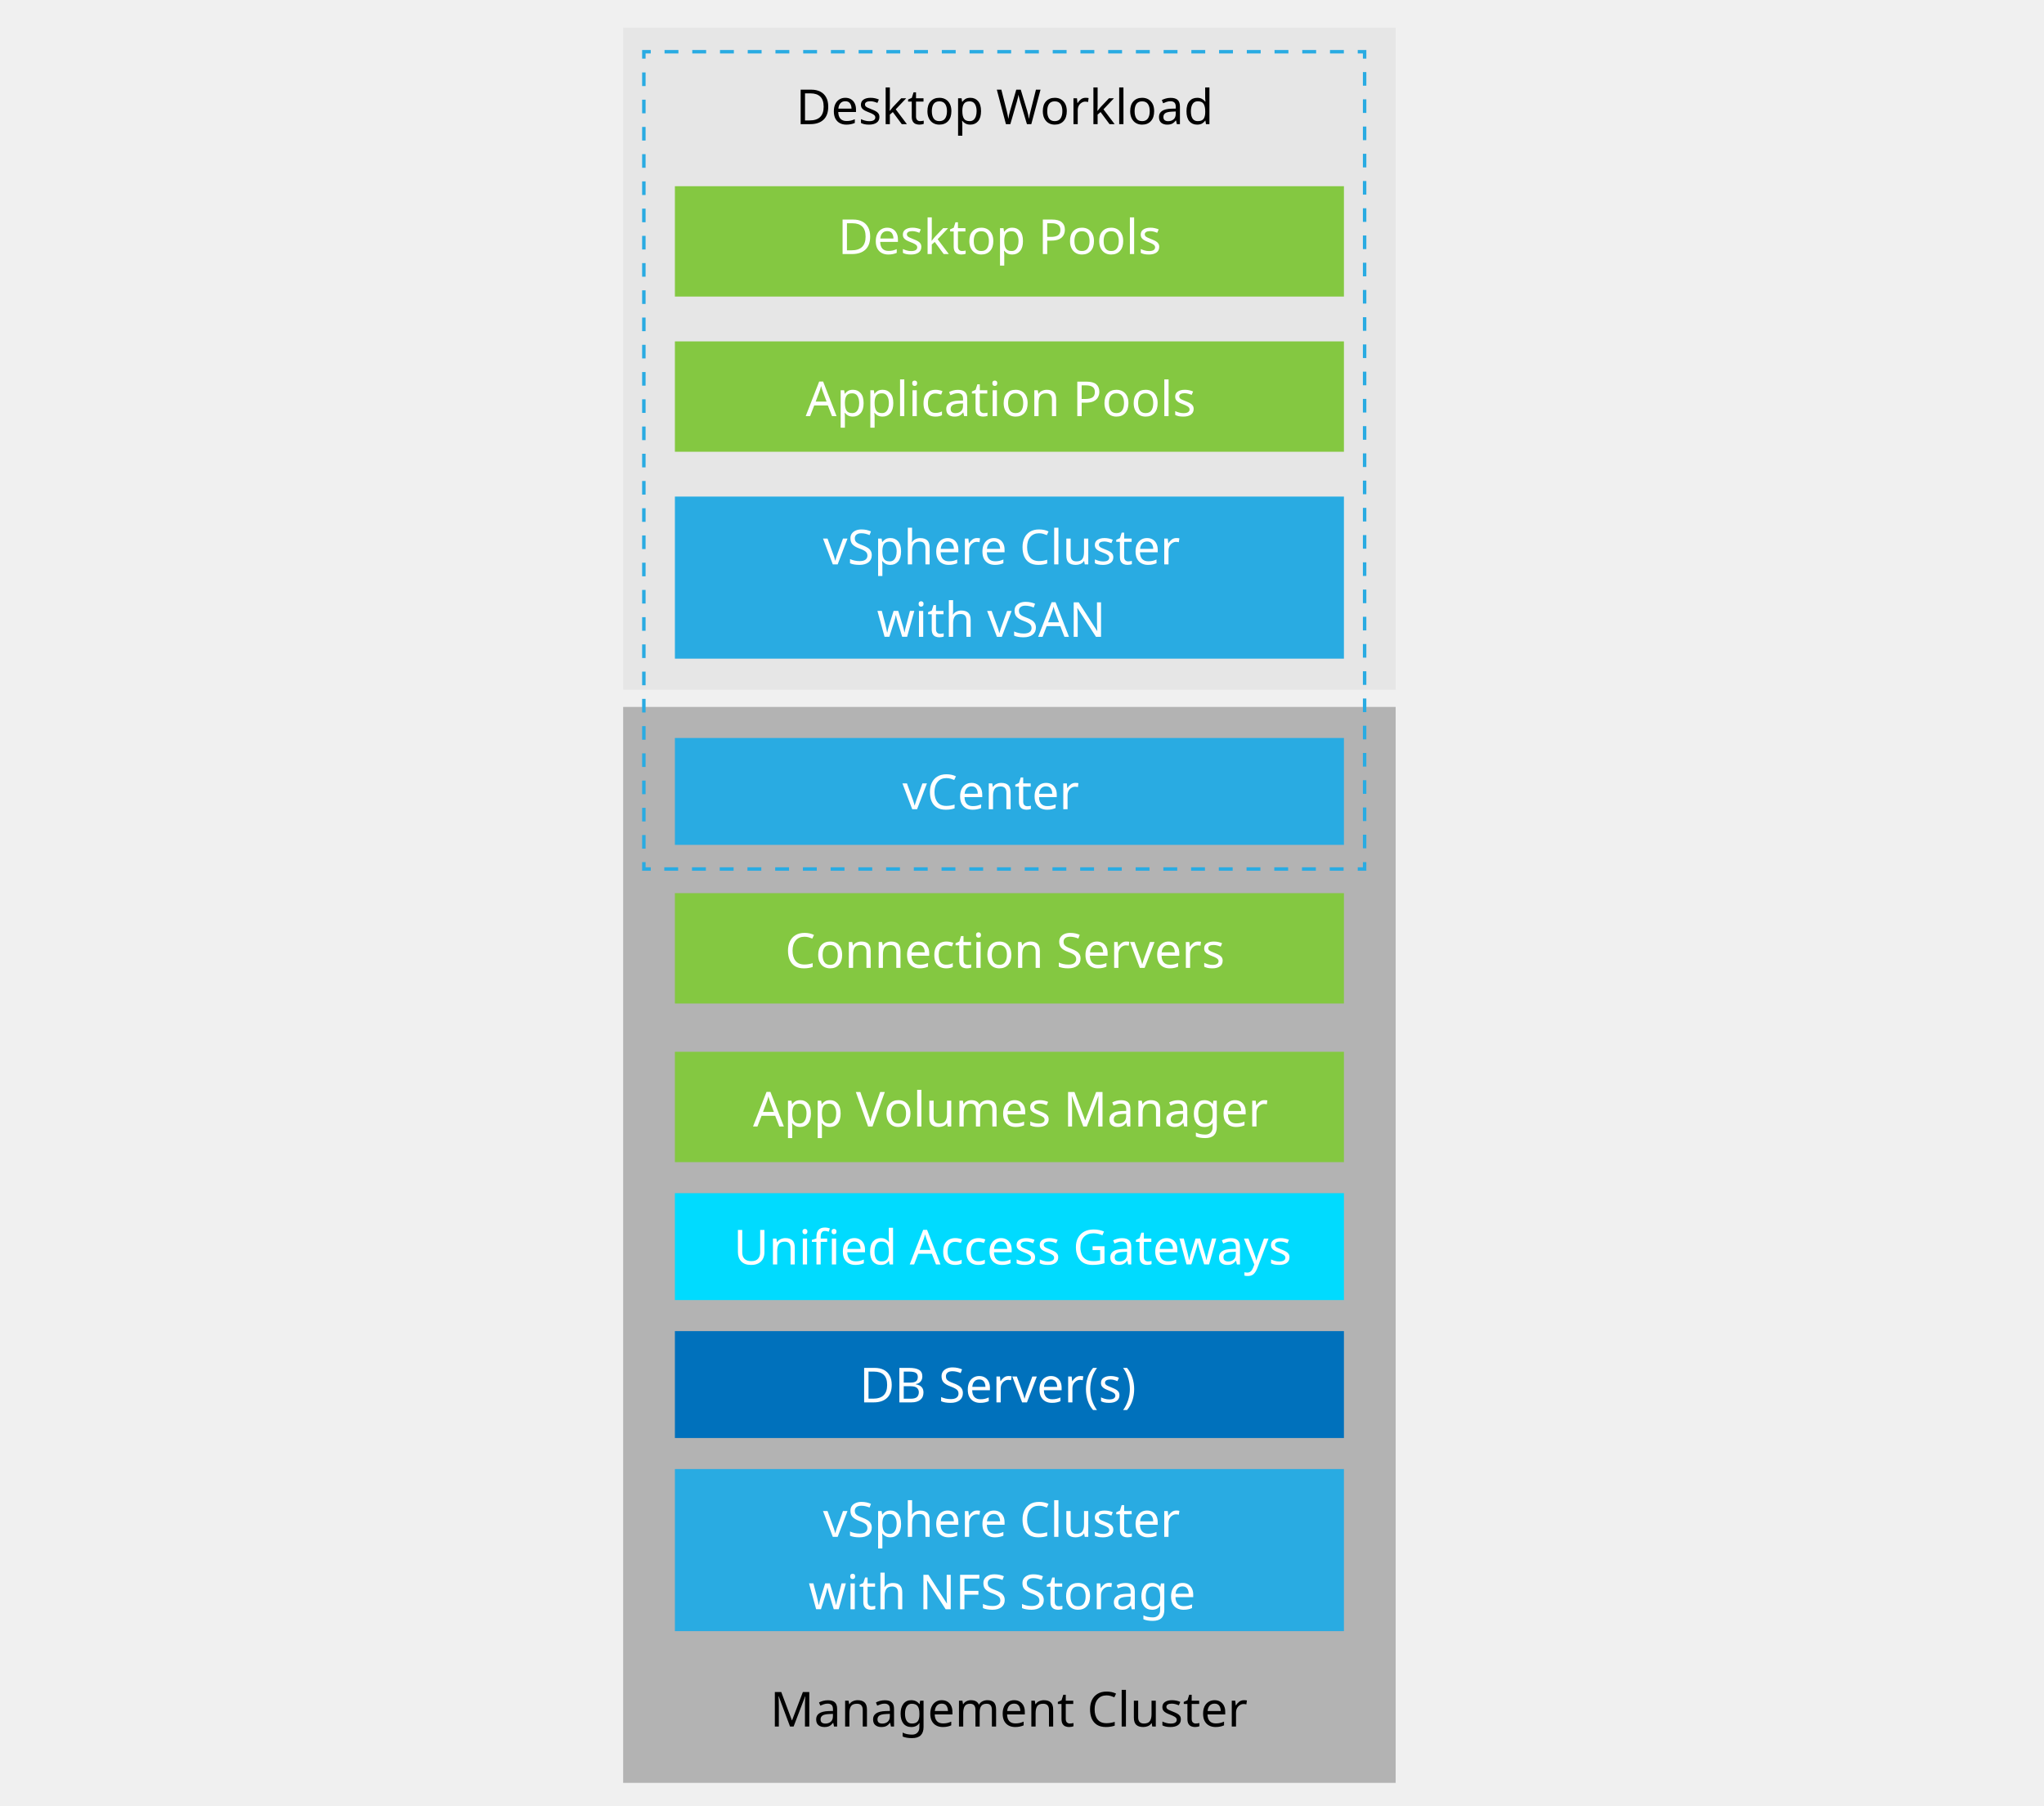
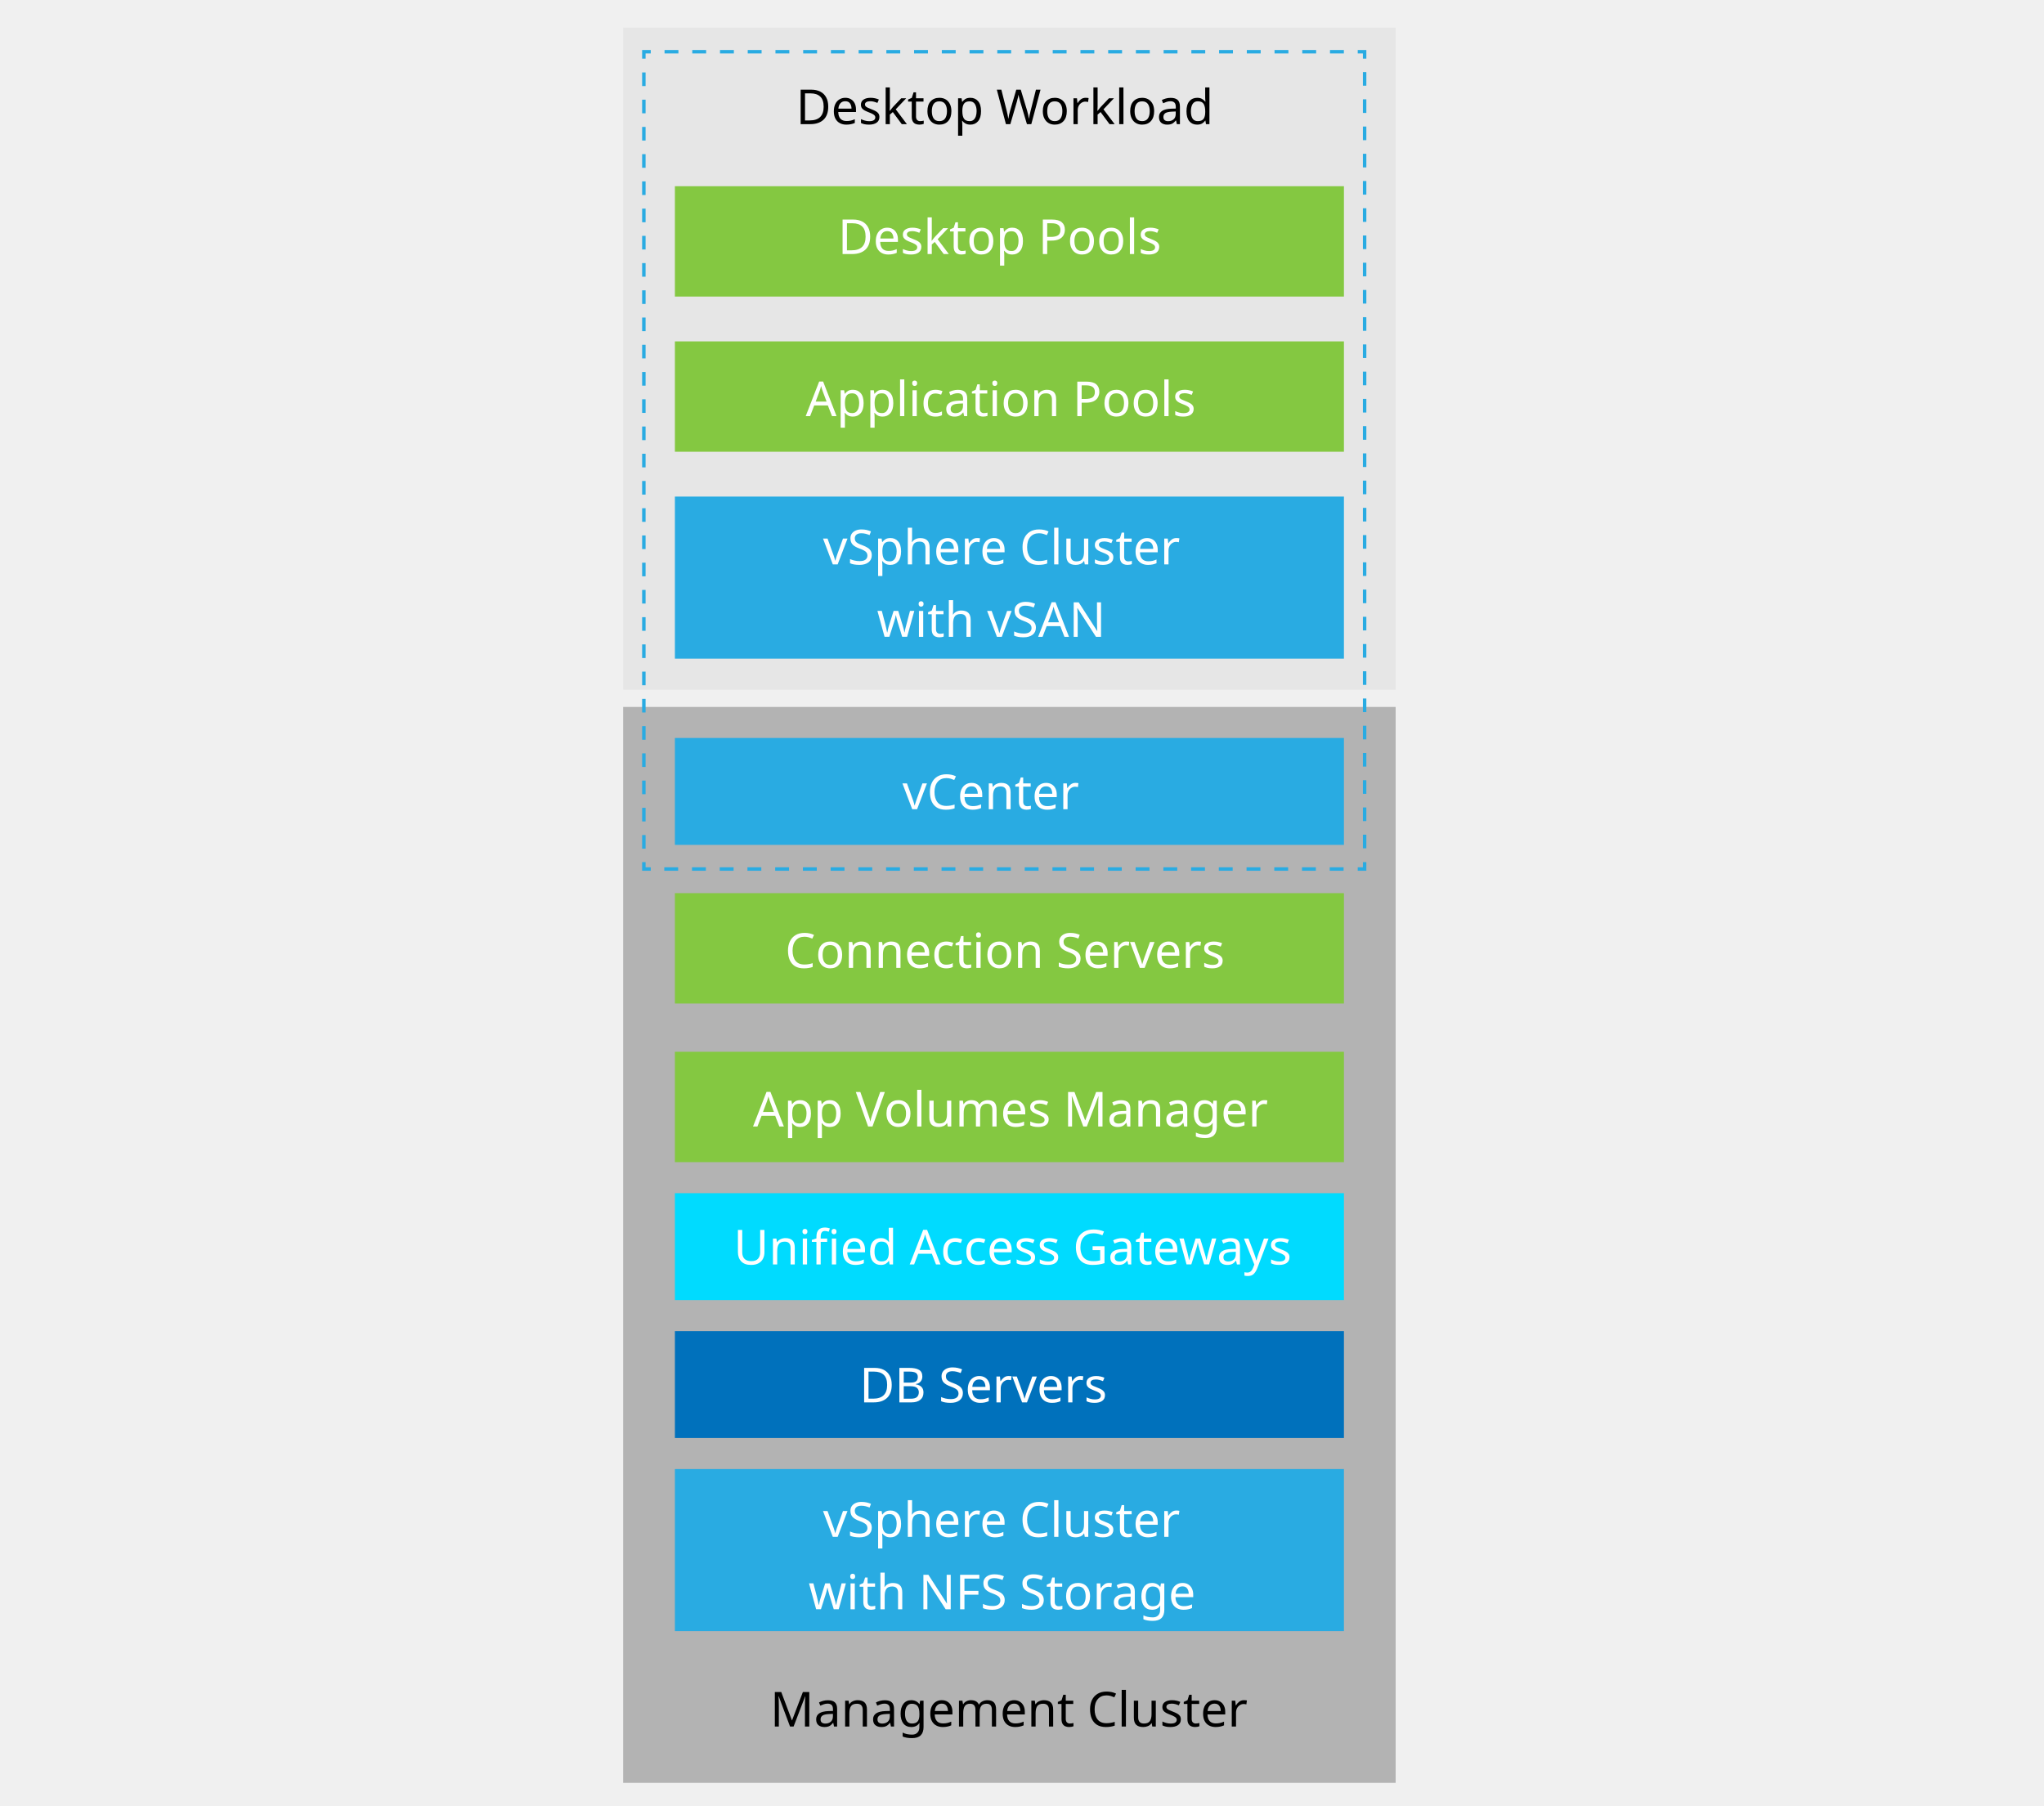
<svg xmlns="http://www.w3.org/2000/svg" version="1.1" id="Layer_1" x="0px" y="0px" viewBox="0 0 592.7 523.7" style="enable-background:new 0 0 592.7 523.7;" xml:space="preserve">
  <style type="text/css">
	.st0{fill:#E6E6E6;}
	.st1{fill:#B3B3B3;}
	.st2{fill:#84C841;}
	.st3{fill:#29ABE2;}
	.st4{fill:#FFFFFF;}
	.st5{font-family:'IBMPlexSans';}
	.st6{font-size:14px;}
	.st7{fill:#0071BC;}
	.st8{fill:#00DBFF;}
	.st9{fill:none;stroke:#29ABE2;stroke-miterlimit:10;}
	.st10{fill:none;stroke:#29ABE2;stroke-miterlimit:10;stroke-dasharray:4.02,4.02;}
	.st11{fill:none;stroke:#29ABE2;stroke-miterlimit:10;stroke-dasharray:3.949,3.949;}
</style>
  <rect x="180.7" y="8" class="st0" width="224" height="192" />
  <rect x="180.7" y="205" class="st1" width="224" height="312" />
  <g>
    <rect x="195.7" y="54" class="st2" width="194" height="32" />
  </g>
  <g>
    <rect x="195.7" y="99" class="st2" width="194" height="32" />
  </g>
  <g>
    <rect x="195.7" y="144" class="st3" width="194" height="47" />
  </g>
  <g>
    <rect x="195.7" y="214" class="st3" width="194" height="31" />
  </g>
  <text transform="matrix(1 0 0 1 242.9651 73.6665)" class="st4 st5 st6">Desktop Pools</text>
  <text transform="matrix(1 0 0 1 233.634 120.6665)" class="st4 st5 st6">Application Pools</text>
  <g>
    <rect x="195.7" y="259" class="st2" width="194" height="32" />
  </g>
  <text transform="matrix(1 0 0 1 227.6355 280.6665)" class="st4 st5 st6">Connection Servers</text>
  <g>
    <rect x="195.7" y="305" class="st2" width="194" height="32" />
  </g>
  <text transform="matrix(1 0 0 1 218.3601 326.6665)" class="st4 st5 st6">App Volumes Manager</text>
  <text transform="matrix(1 0 0 1 261.6758 234.6665)" class="st4 st5 st6">vCenter</text>
  <g>
    <rect x="195.7" y="386" class="st7" width="194" height="31" />
  </g>
-   <text transform="matrix(1 0 0 1 249.216 406.6665)" class="st4 st5 st6">DB Server(s)</text>
+   <text transform="matrix(1 0 0 1 249.216 406.6665)" class="st4 st5 st6">DB Servers</text>
  <g>
    <rect x="195.7" y="346" class="st8" width="194" height="31" />
  </g>
  <text transform="matrix(1 0 0 1 212.7112 366.6665)" class="st4 st5 st6">Unified Access Gateways</text>
  <text transform="matrix(1 0 0 1 238.6462 163.6665)" class="st4 st5 st6">vSphere Cluster</text>
  <text transform="matrix(1 0 0 1 254.2768 184.6665)" class="st4 st5 st6">with vSAN</text>
  <g>
    <rect x="195.7" y="426" class="st3" width="194" height="47" />
  </g>
  <text transform="matrix(1 0 0 1 238.6462 445.6665)" class="st4 st5 st6">vSphere Cluster</text>
  <text transform="matrix(1 0 0 1 234.4392 466.6665)" class="st4 st5 st6">with NFS Storage</text>
  <text transform="matrix(1 0 0 1 230.8062 36)" class="st5 st6">Desktop Workload</text>
  <text transform="matrix(1 0 0 1 223.3232 500.667)" class="st5 st6">Management Cluster</text>
  <g>
    <g>
      <polyline class="st9" points="395.7,250 395.7,252 393.7,252   " />
      <line class="st10" x1="389.6" y1="252" x2="190.7" y2="252" />
      <polyline class="st9" points="188.7,252 186.7,252 186.7,250   " />
      <line class="st11" x1="186.7" y1="246.1" x2="186.7" y2="19" />
      <polyline class="st9" points="186.7,17 186.7,15 188.7,15   " />
      <line class="st10" x1="192.7" y1="15" x2="391.7" y2="15" />
      <polyline class="st9" points="393.7,15 395.7,15 395.7,17   " />
      <line class="st11" x1="395.7" y1="20.9" x2="395.7" y2="248" />
    </g>
  </g>
</svg>
